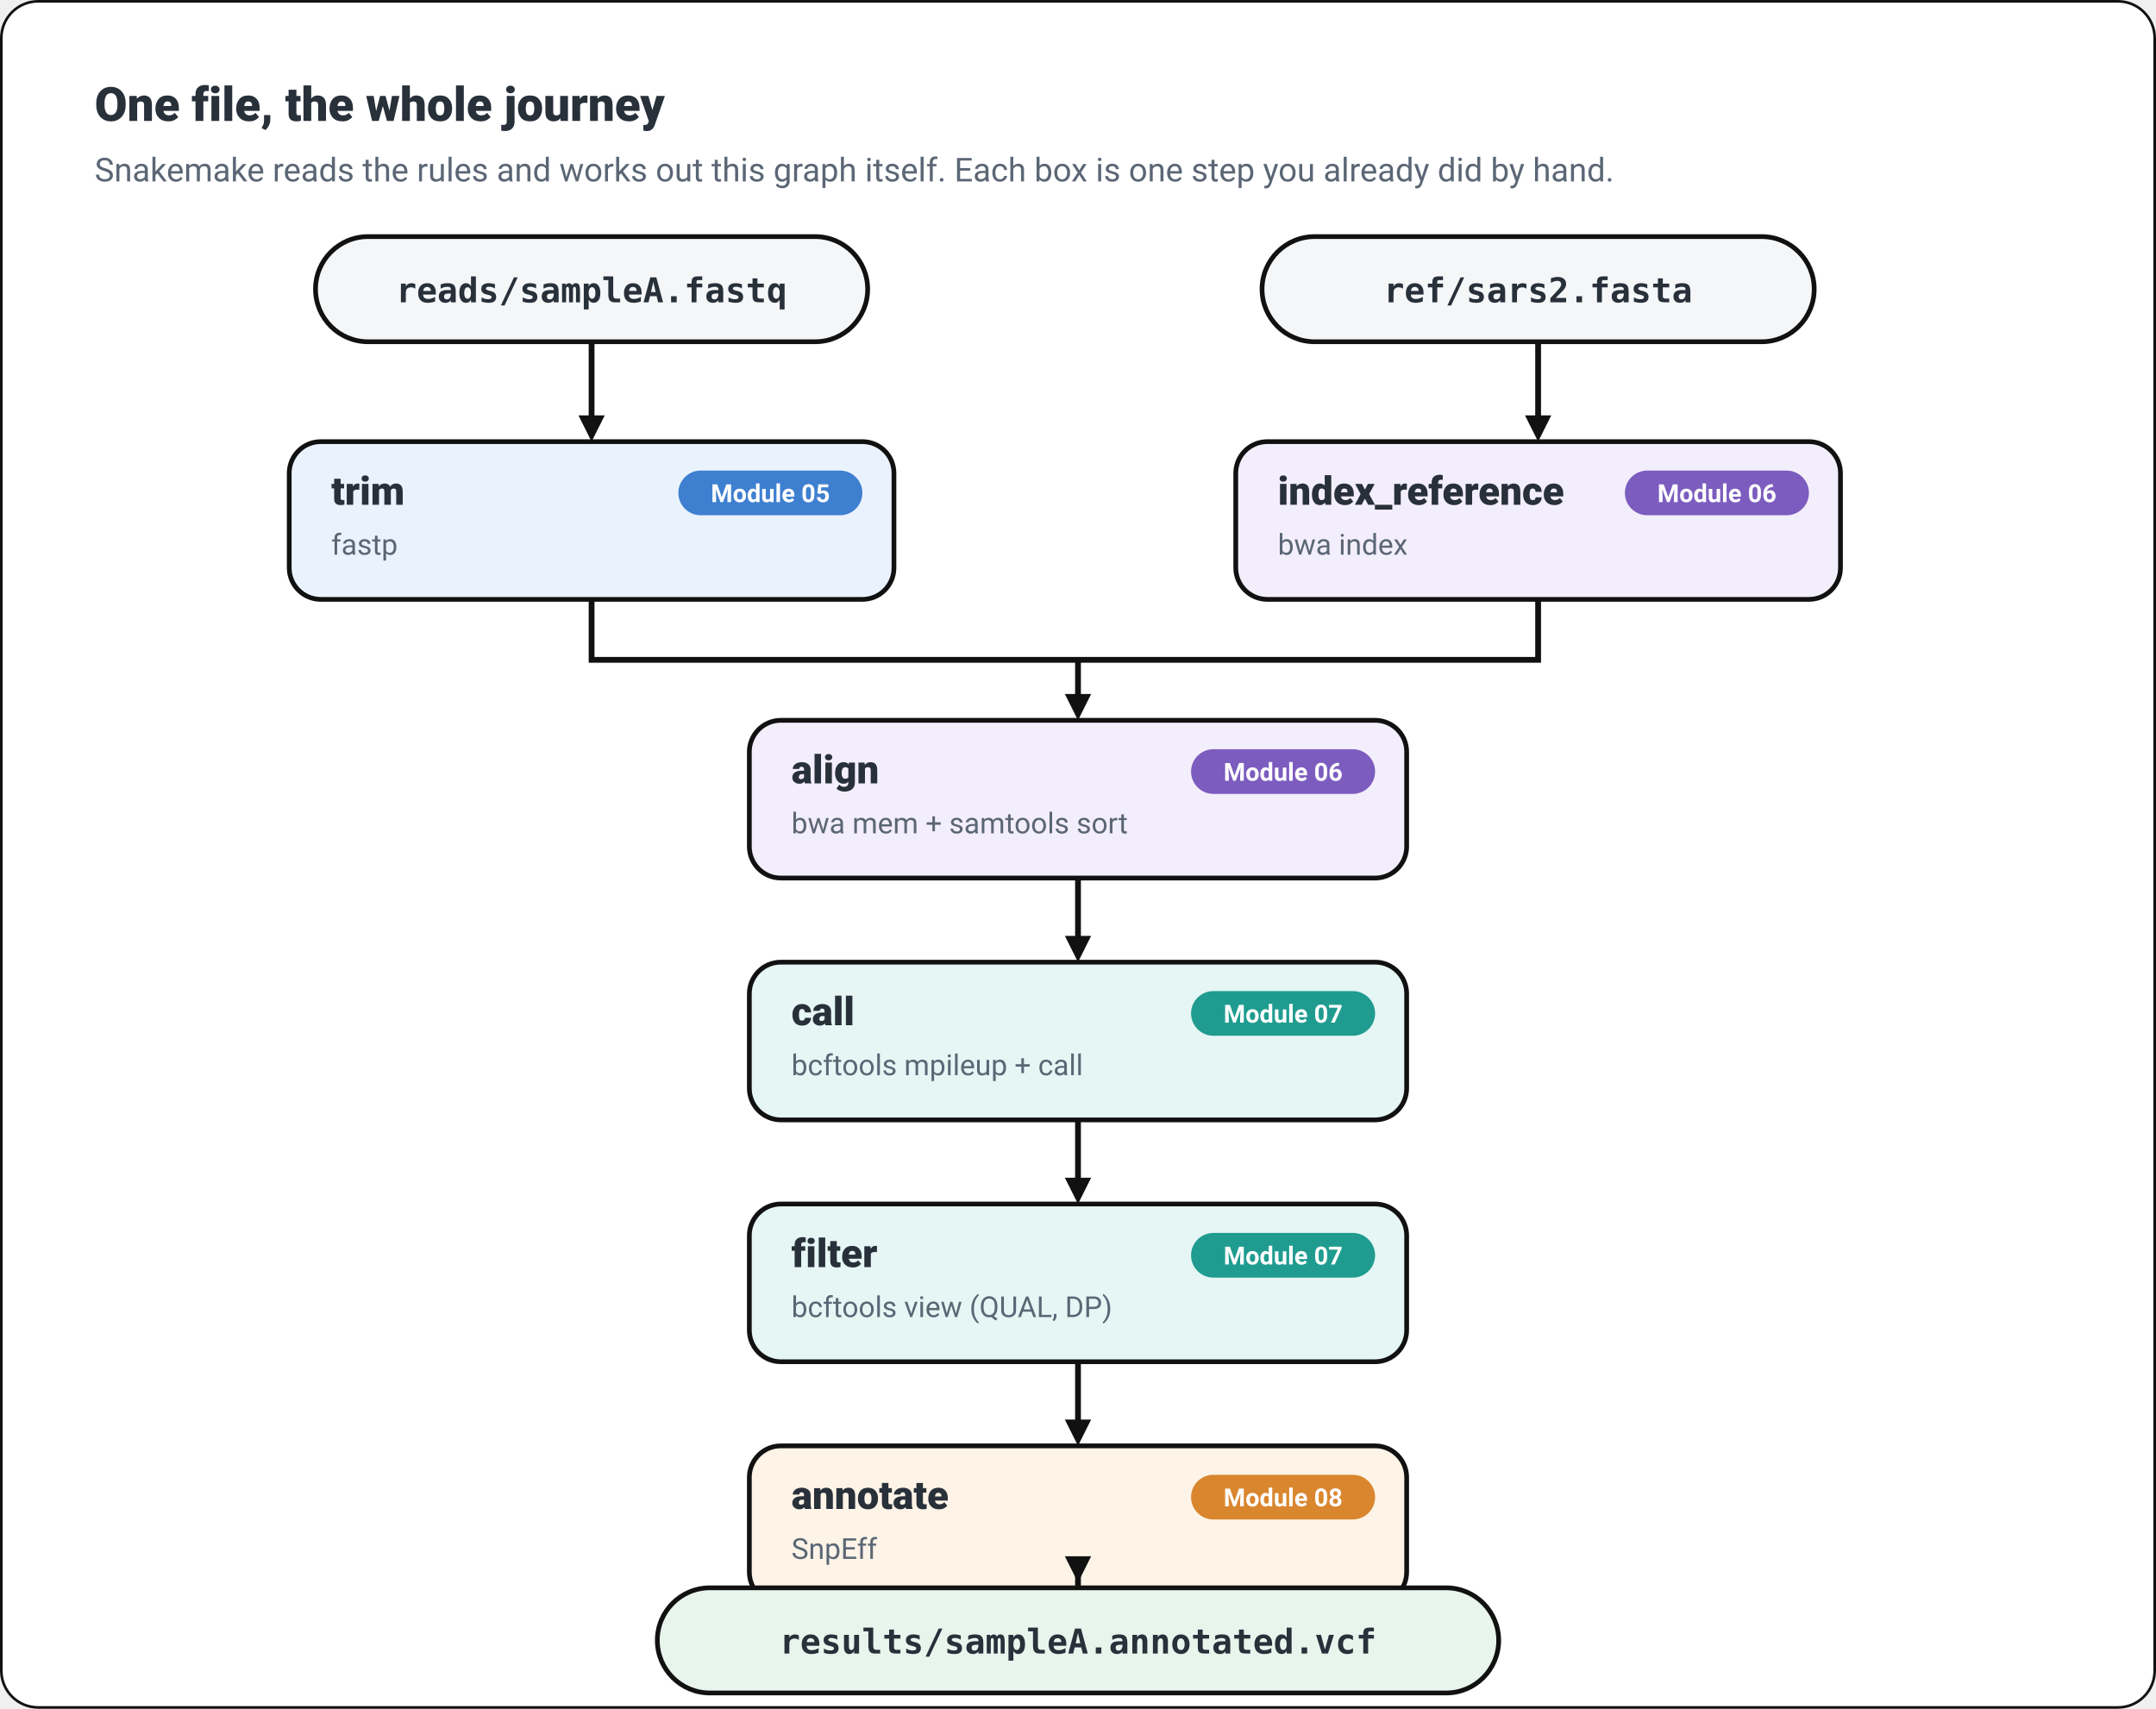
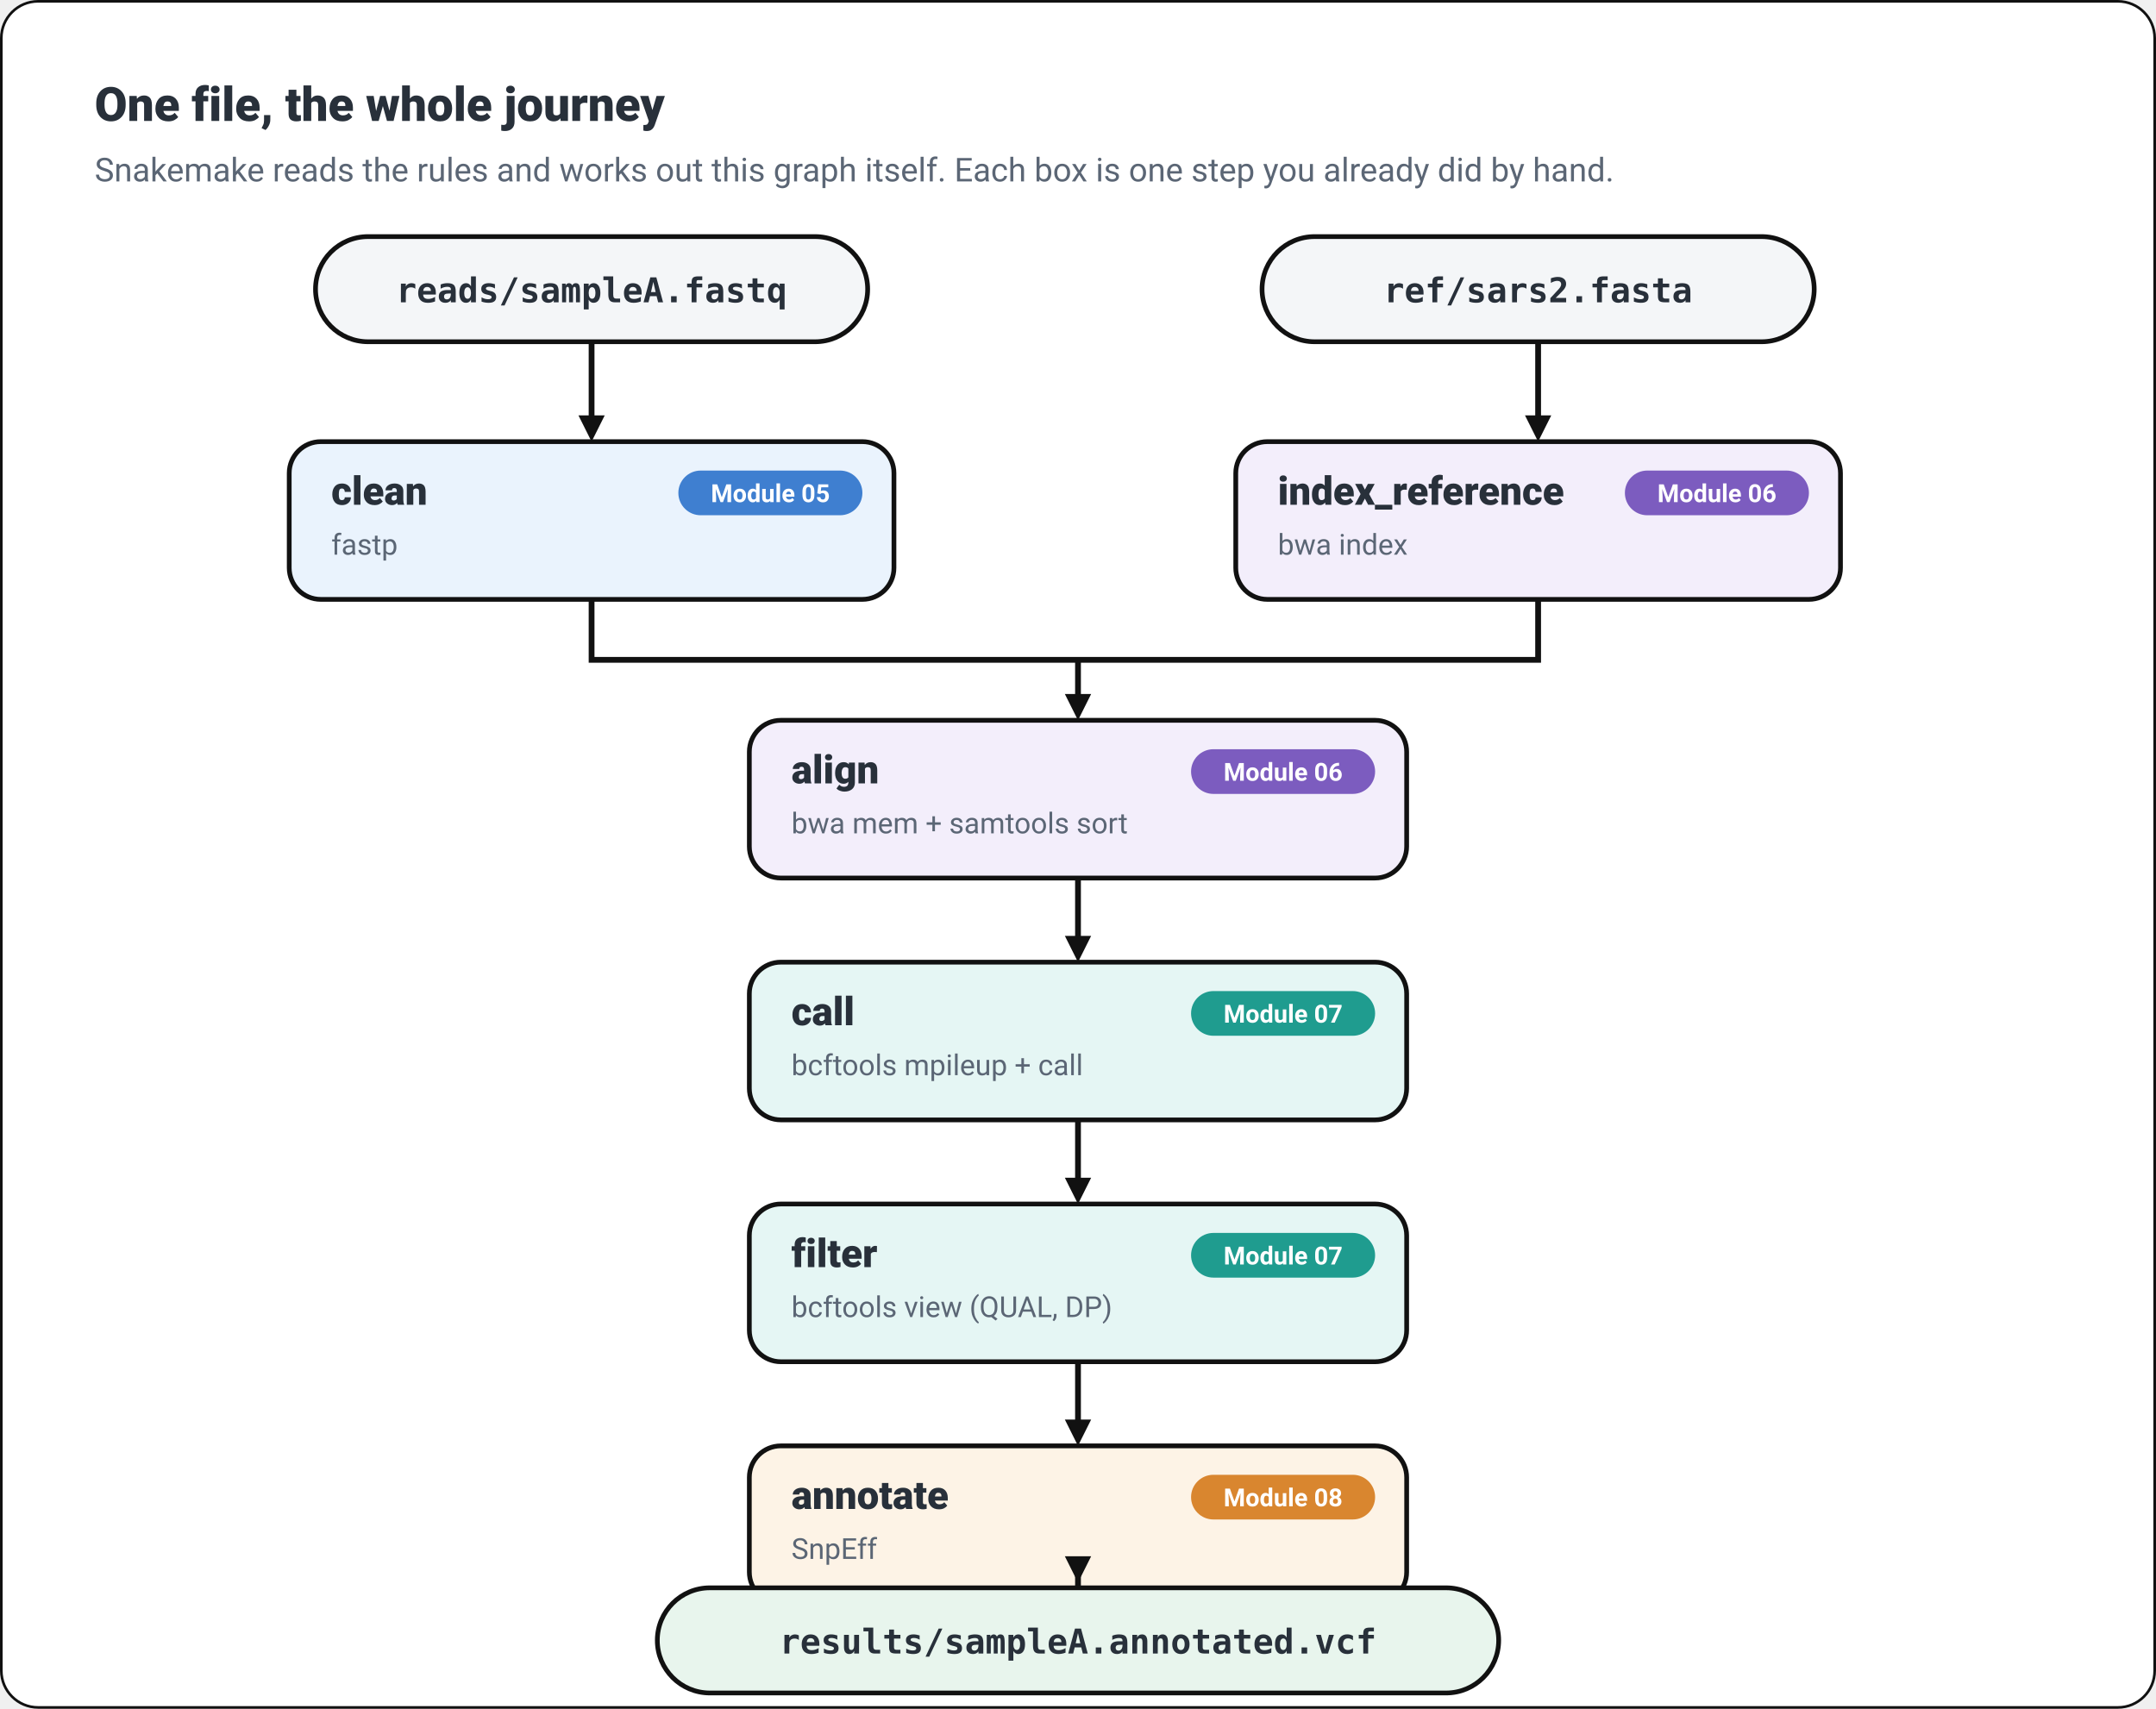
<svg xmlns="http://www.w3.org/2000/svg" viewBox="0 0 820 650" font-family="-apple-system, BlinkMacSystemFont, Segoe UI, Roboto, Helvetica, Arial, sans-serif" role="img" aria-label="The pipeline dependency graph. Raw reads feed the trim step (Module 05); the reference feeds the index step (Module 06); both feed align (Module 06); then call and filter (Module 07) and annotate (Module 08) in sequence, producing the annotated VCF.">
  <rect x="0.5" y="0.5" width="819" height="649" rx="14" fill="#ffffff" stroke="#111111" />
  <text x="36" y="46" font-size="18" font-weight="800" fill="#28303a">One file, the whole journey</text>
  <text x="36" y="69" font-size="12.5" fill="#5b6675">Snakemake reads the rules and works out this graph itself. Each box is one step you already did by hand.</text>
  <rect x="120" y="90" width="210" height="40" rx="20" fill="#f4f6f8" stroke="#111111" stroke-width="1.8" />
  <text x="225" y="115" text-anchor="middle" font-size="13" font-weight="700" fill="#28303a" font-family="ui-monospace, Menlo, monospace">reads/sampleA.fastq</text>
  <rect x="480" y="90" width="210" height="40" rx="20" fill="#f4f6f8" stroke="#111111" stroke-width="1.8" />
  <text x="585" y="115" text-anchor="middle" font-size="13" font-weight="700" fill="#28303a" font-family="ui-monospace, Menlo, monospace">ref/sars2.fasta</text>
  <line x1="225" y1="130" x2="225" y2="159" stroke="#111111" stroke-width="2.2" />
  <path d="M 225 168 l -5 -10 l 10 0 z" fill="#111111" />
  <line x1="585" y1="130" x2="585" y2="159" stroke="#111111" stroke-width="2.2" />
  <path d="M 585 168 l -5 -10 l 10 0 z" fill="#111111" />
  <rect x="110" y="168" width="230" height="60" rx="12" fill="#eaf3fd" stroke="#111111" stroke-width="1.8" />
-   <text x="126" y="192" font-size="15" font-weight="800" fill="#28303a">trim</text>
+   <text x="126" y="192" font-size="15" font-weight="800" fill="#28303a">clean</text>
  <text x="126" y="211" font-size="11" fill="#5b6675">fastp</text>
  <rect x="258" y="179" width="70" height="17" rx="8.5" fill="#3f7fd0" />
  <text x="293" y="191" text-anchor="middle" font-size="9.5" font-weight="700" fill="#ffffff">Module 05</text>
  <rect x="470" y="168" width="230" height="60" rx="12" fill="#f3eefb" stroke="#111111" stroke-width="1.8" />
  <text x="486" y="192" font-size="15" font-weight="800" fill="#28303a">index_reference</text>
  <text x="486" y="211" font-size="11" fill="#5b6675">bwa index</text>
  <rect x="618" y="179" width="70" height="17" rx="8.5" fill="#7c5cbf" />
  <text x="653" y="191" text-anchor="middle" font-size="9.5" font-weight="700" fill="#ffffff">Module 06</text>
  <path d="M 225 228 V 251 H 410" fill="none" stroke="#111111" stroke-width="2.2" />
  <path d="M 585 228 V 251 H 410" fill="none" stroke="#111111" stroke-width="2.2" />
  <line x1="410" y1="251" x2="410" y2="265" stroke="#111111" stroke-width="2.2" />
  <path d="M 410 274 l -5 -10 l 10 0 z" fill="#111111" />
  <rect x="285" y="274" width="250" height="60" rx="12" fill="#f3eefb" stroke="#111111" stroke-width="1.8" />
  <text x="301" y="298" font-size="15" font-weight="800" fill="#28303a">align</text>
  <text x="301" y="317" font-size="11" fill="#5b6675">bwa mem + samtools sort</text>
  <rect x="453" y="285" width="70" height="17" rx="8.5" fill="#7c5cbf" />
  <text x="488" y="297" text-anchor="middle" font-size="9.5" font-weight="700" fill="#ffffff">Module 06</text>
  <line x1="410" y1="334" x2="410" y2="357" stroke="#111111" stroke-width="2.2" />
  <path d="M 410 366 l -5 -10 l 10 0 z" fill="#111111" />
  <rect x="285" y="366" width="250" height="60" rx="12" fill="#e5f6f4" stroke="#111111" stroke-width="1.8" />
  <text x="301" y="390" font-size="15" font-weight="800" fill="#28303a">call</text>
  <text x="301" y="409" font-size="11" fill="#5b6675">bcftools mpileup + call</text>
  <rect x="453" y="377" width="70" height="17" rx="8.5" fill="#1f9c8f" />
  <text x="488" y="389" text-anchor="middle" font-size="9.5" font-weight="700" fill="#ffffff">Module 07</text>
  <line x1="410" y1="426" x2="410" y2="449" stroke="#111111" stroke-width="2.2" />
  <path d="M 410 458 l -5 -10 l 10 0 z" fill="#111111" />
  <rect x="285" y="458" width="250" height="60" rx="12" fill="#e5f6f4" stroke="#111111" stroke-width="1.8" />
  <text x="301" y="482" font-size="15" font-weight="800" fill="#28303a">filter</text>
  <text x="301" y="501" font-size="11" fill="#5b6675">bcftools view (QUAL, DP)</text>
  <rect x="453" y="469" width="70" height="17" rx="8.5" fill="#1f9c8f" />
  <text x="488" y="481" text-anchor="middle" font-size="9.5" font-weight="700" fill="#ffffff">Module 07</text>
  <line x1="410" y1="518" x2="410" y2="541" stroke="#111111" stroke-width="2.2" />
  <path d="M 410 550 l -5 -10 l 10 0 z" fill="#111111" />
  <rect x="285" y="550" width="250" height="60" rx="12" fill="#fdf3e6" stroke="#111111" stroke-width="1.8" />
  <text x="301" y="574" font-size="15" font-weight="800" fill="#28303a">annotate</text>
  <text x="301" y="593" font-size="11" fill="#5b6675">SnpEff</text>
  <rect x="453" y="561" width="70" height="17" rx="8.5" fill="#d9862f" />
  <text x="488" y="573" text-anchor="middle" font-size="9.5" font-weight="700" fill="#ffffff">Module 08</text>
  <line x1="410" y1="610" x2="410" y2="593" stroke="#111111" stroke-width="2.2" />
  <path d="M 410 602 l -5 -10 l 10 0 z" fill="#111111" />
  <rect x="250" y="604" width="320" height="40" rx="20" fill="#e8f5ed" stroke="#111111" stroke-width="1.8" />
  <text x="410" y="629" text-anchor="middle" font-size="13" font-weight="700" fill="#28303a" font-family="ui-monospace, Menlo, monospace">results/sampleA.annotated.vcf</text>
</svg>
